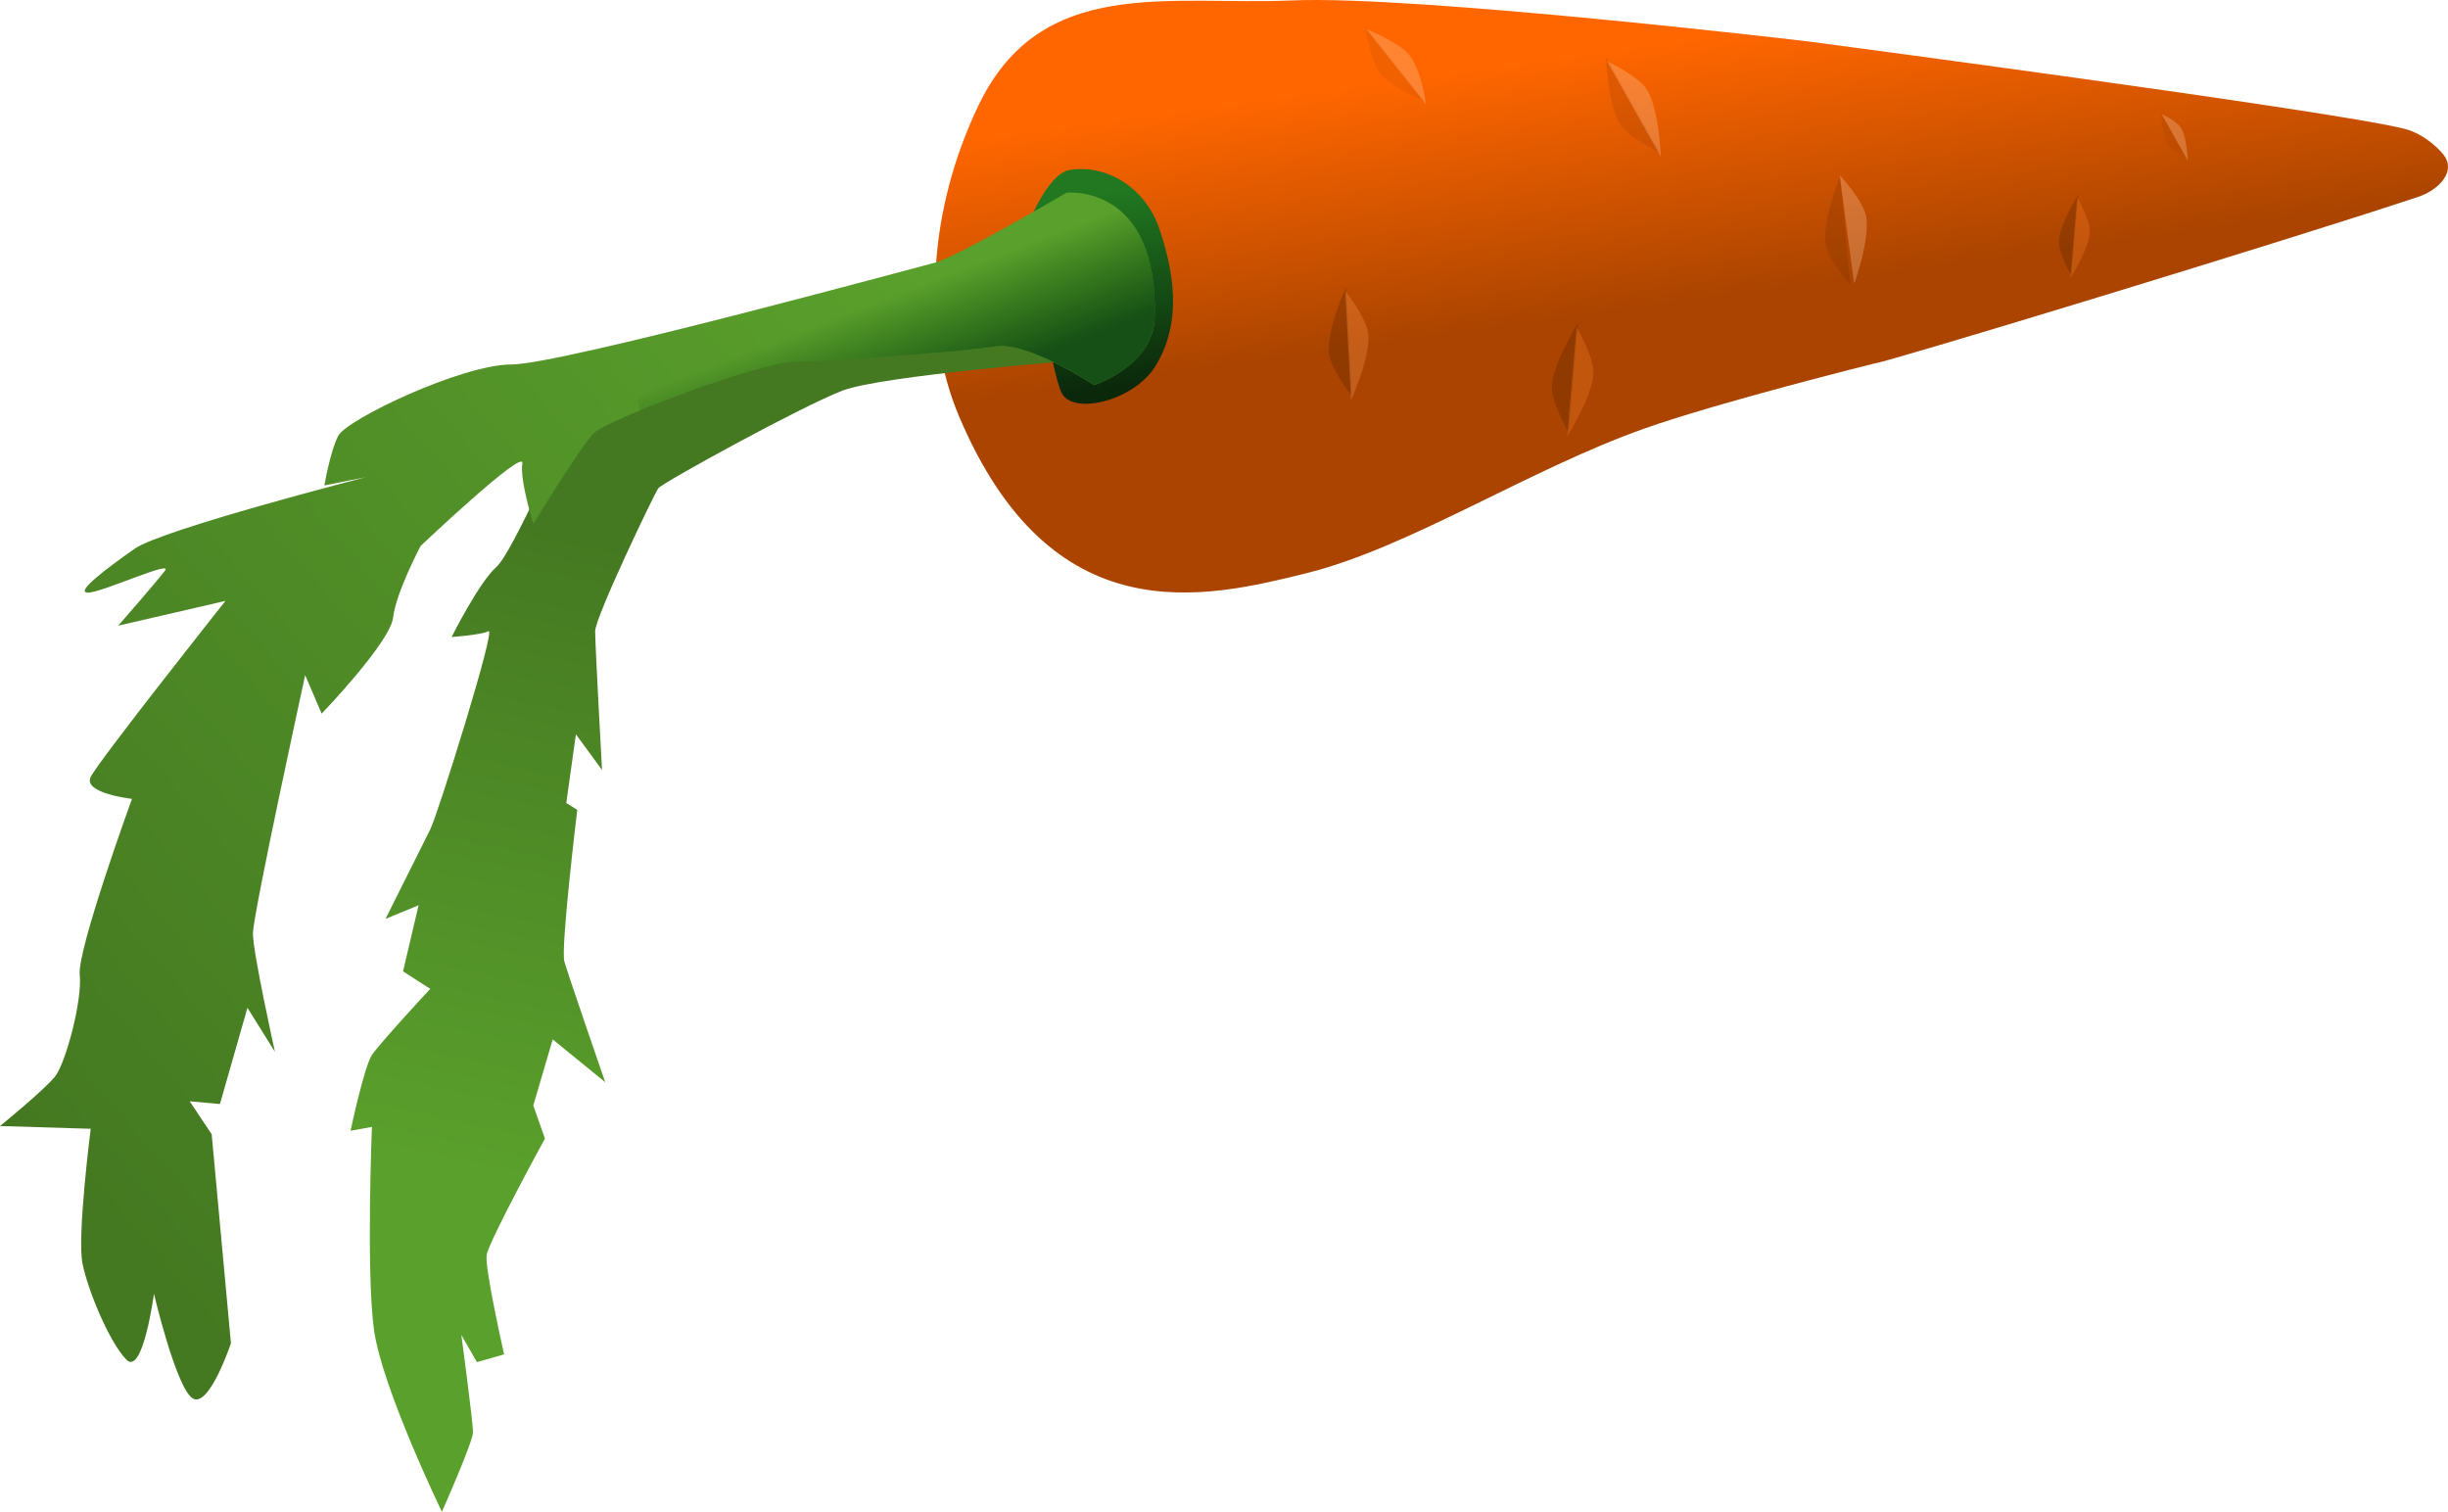
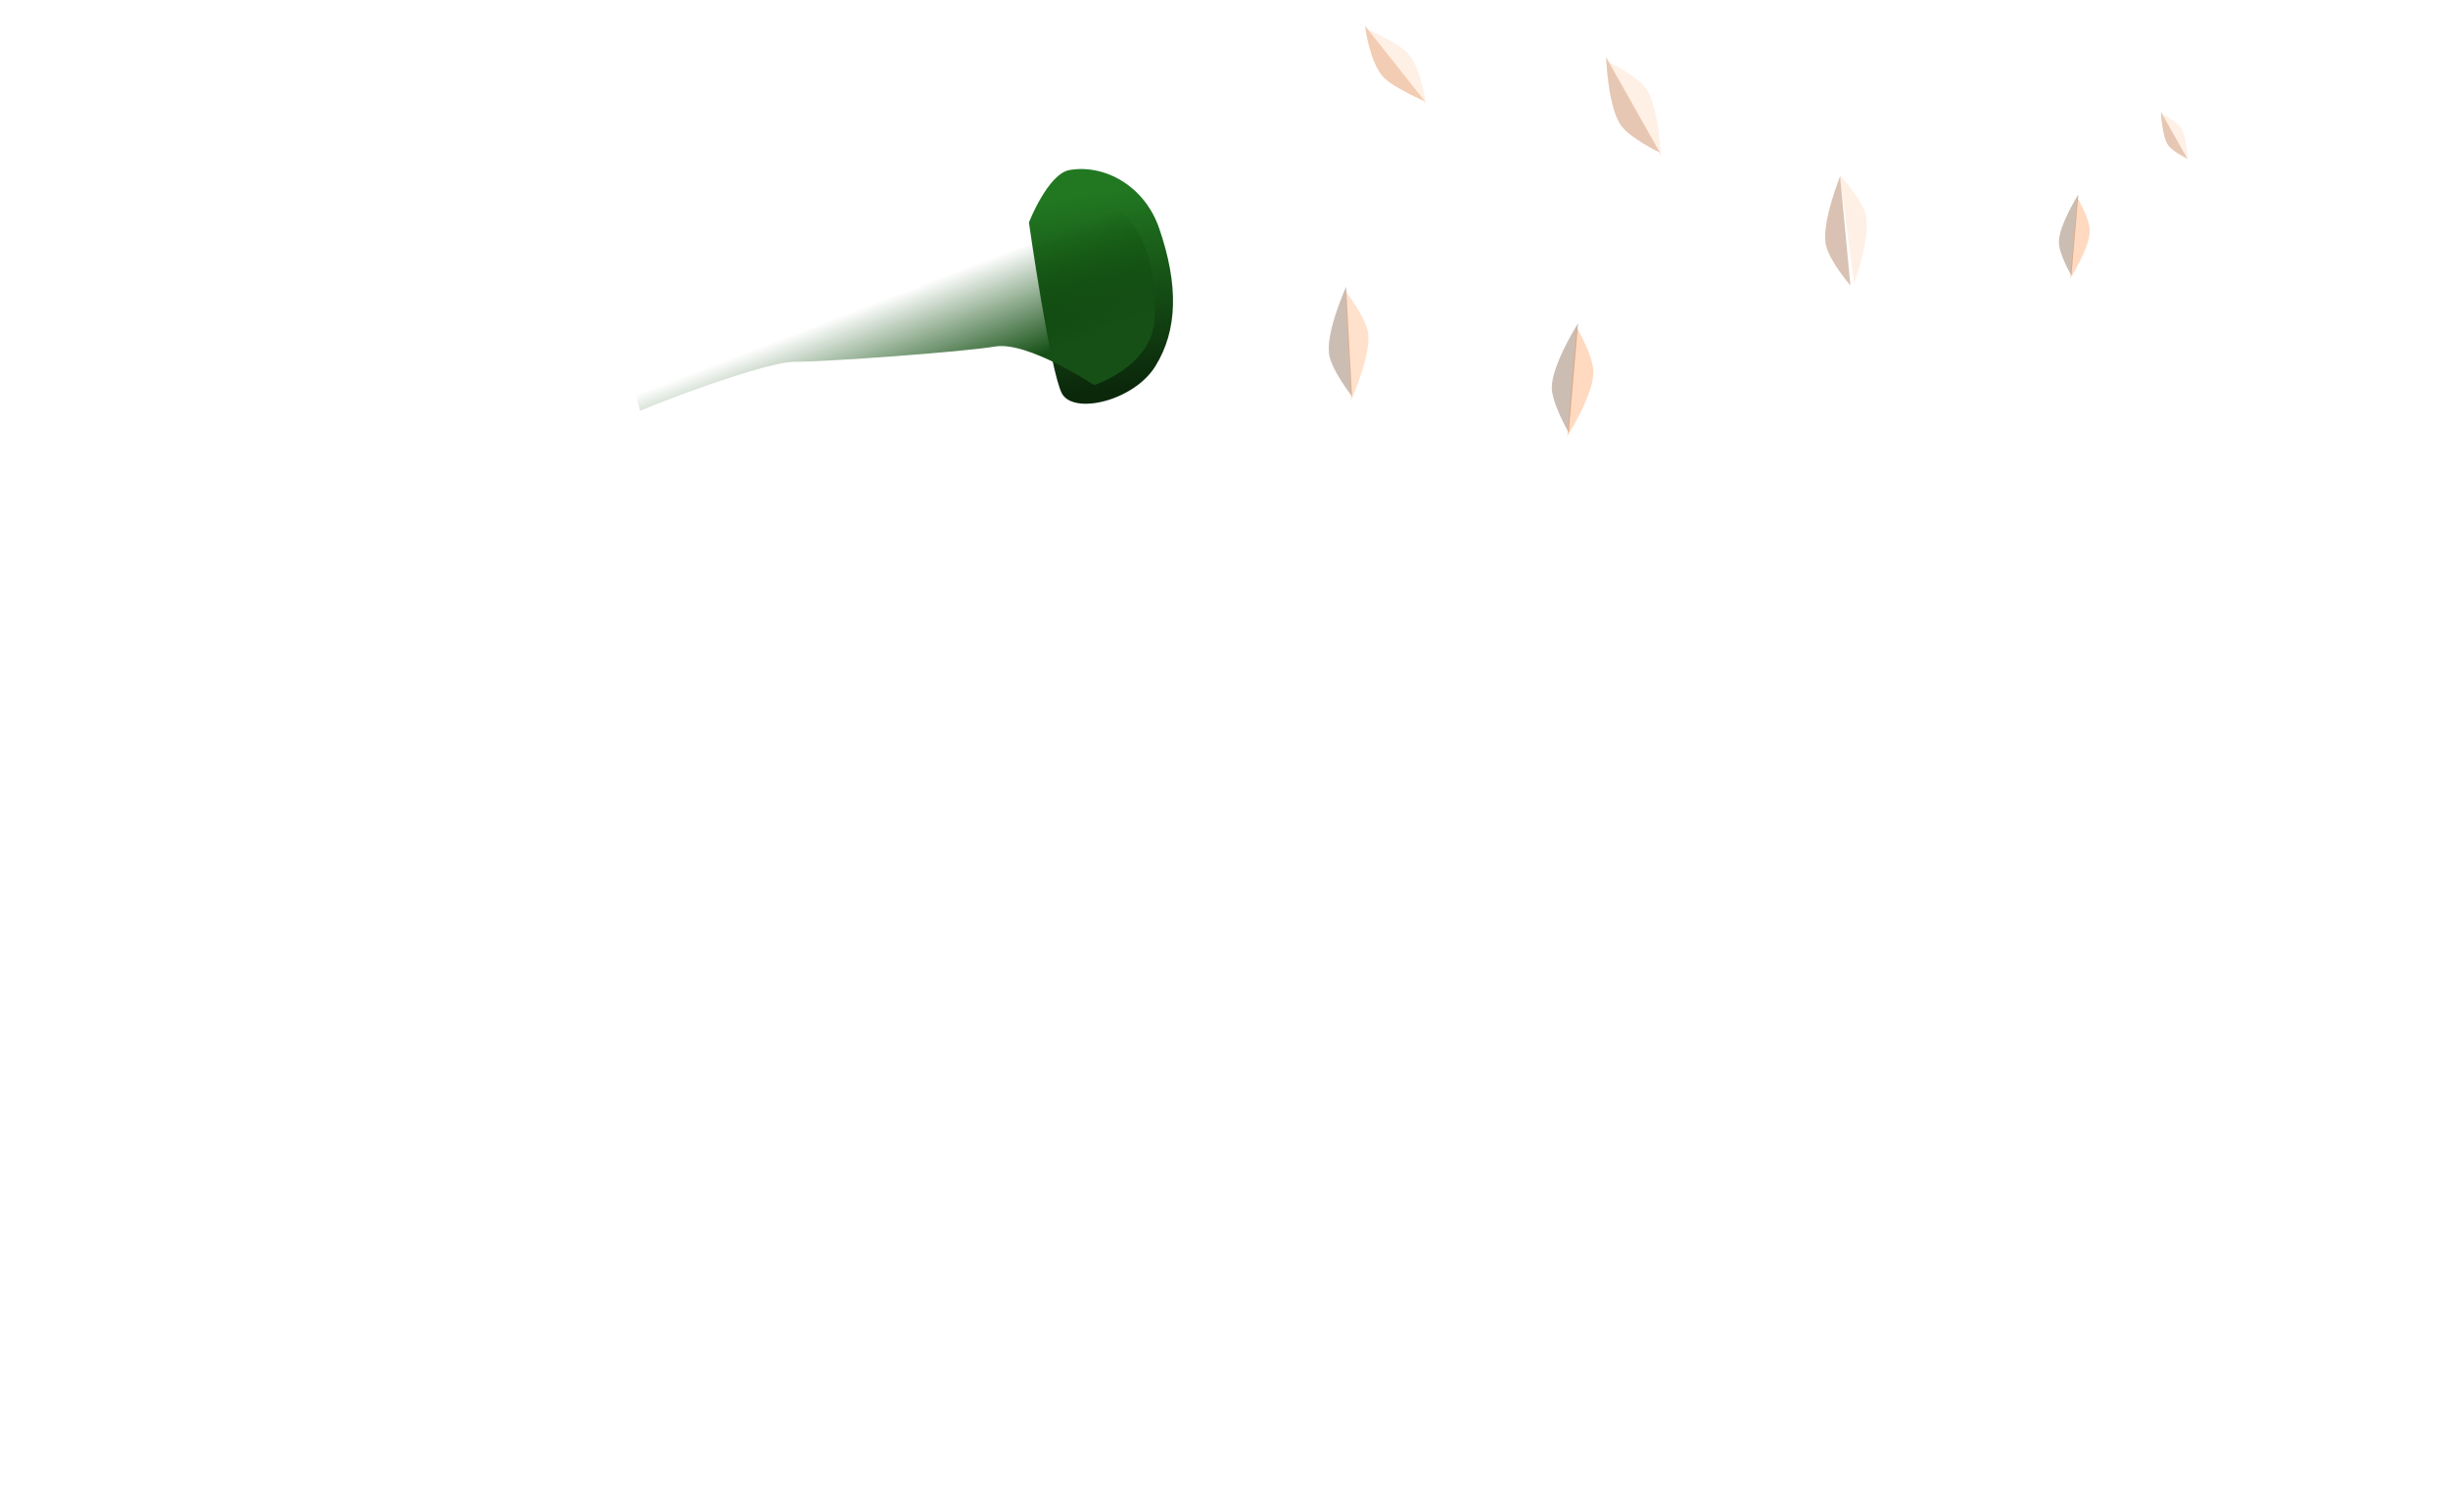
- <svg xmlns="http://www.w3.org/2000/svg" xmlns:xlink="http://www.w3.org/1999/xlink" width="92.53mm" height="57.139mm" viewBox="0 0 327.862 202.462" id="svg8379" version="1.1">
+ <svg xmlns="http://www.w3.org/2000/svg" xmlnsdc="http://purl.org/dc/elements/1.1/" xmlnscc="http://creativecommons.org/ns#" xmlnsrdf="http://www.w3.org/1999/02/22-rdf-syntax-ns#" xmlnssvg="http://www.w3.org/2000/svg" xmlnsxlink="http://www.w3.org/1999/xlink" xmlnssodipodi="http://sodipodi.sourceforge.net/DTD/sodipodi-0.dtd" xmlnsinkscape="http://www.inkscape.org/namespaces/inkscape" width="92.53mm" height="57.139mm" viewBox="0 0 327.862 202.462" id="svg8379" version="1.1" inkscapeversion="0.91 r13725" sodipodidocname="cyberscooty-carrot.svg">
  <defs id="defs8381">
-     <linearGradient x1="344.93" y1="355.11" x2="341.03" gradientUnits="userSpaceOnUse" y2="344.97" id="linearGradient4961" gradientTransform="matrix(1.335979,0,0,1.335979,-300.4614,-388.8551)">
+     <linearGradient inkscapecollect="always" x1="344.93" y1="355.11" x2="341.03" gradientUnits="userSpaceOnUse" y2="344.97" id="linearGradient4961" gradientTransform="matrix(1.335979,0,0,1.335979,-300.4614,-388.8551)">
      <stop offset="0" style="stop-color:#165016" id="stop4965" />
      <stop offset="1" style="stop-color:#0a4b0a;stop-opacity:0" id="stop4967" />
    </linearGradient>
-     <linearGradient x1="250.37" y1="434.65" x2="346.84" gradientUnits="userSpaceOnUse" xlink:href="#linearGradient3391" y2="351.42" id="linearGradient3399" gradientTransform="matrix(1.335979,0,0,1.335979,-300.4614,-388.8551)" />
-     <linearGradient id="linearGradient3391">
+     <linearGradient inkscapecollect="always" x1="250.37" y1="434.65" x2="346.84" gradientUnits="userSpaceOnUse" xlinkhref="#linearGradient3391" y2="351.42" id="linearGradient3399" gradientTransform="matrix(1.335979,0,0,1.335979,-300.4614,-388.8551)" />
+     <linearGradient inkscapecollect="always" id="linearGradient3391">
      <stop offset="0" style="stop-color:#447821" id="stop3393" />
      <stop offset="1" style="stop-color:#5aa02c" id="stop3395" />
    </linearGradient>
-     <linearGradient x1="310.32" y1="370" x2="296.54" gradientUnits="userSpaceOnUse" xlink:href="#linearGradient3391" y2="434.48" id="linearGradient3397" gradientTransform="matrix(1.335979,0,0,1.335979,-300.4614,-388.8551)" />
-     <linearGradient x1="360.52" y1="355.5" x2="357.79" gradientUnits="userSpaceOnUse" y2="336.2" id="linearGradient4971" gradientTransform="matrix(1.335979,0,0,1.335979,-300.4614,-388.8551)">
+     <linearGradient inkscapecollect="always" x1="310.32" y1="370" x2="296.54" gradientUnits="userSpaceOnUse" xlinkhref="#linearGradient3391" y2="434.48" id="linearGradient3397" gradientTransform="matrix(1.335979,0,0,1.335979,-300.4614,-388.8551)" />
+     <linearGradient inkscapecollect="always" x1="360.52" y1="355.5" x2="357.79" gradientUnits="userSpaceOnUse" y2="336.2" id="linearGradient4971" gradientTransform="matrix(1.335979,0,0,1.335979,-300.4614,-388.8551)">
      <stop offset="0" style="stop-color:#0b280b" id="stop4975" />
      <stop offset="1" style="stop-color:#217821" id="stop4977" />
    </linearGradient>
-     <linearGradient xlink:href="#linearGradient5172" id="linearGradient8280" gradientUnits="userSpaceOnUse" gradientTransform="matrix(1.335979,0,0,1.335979,-300.4614,-388.8551)" x1="385.55" y1="325.07" x2="389.14" y2="350.98" />
-     <linearGradient x1="385.55" y1="325.07" x2="389.14" gradientUnits="userSpaceOnUse" y2="350.98" id="linearGradient5172">
+     <linearGradient inkscapecollect="always" xlinkhref="#linearGradient5172" id="linearGradient8280" gradientUnits="userSpaceOnUse" gradientTransform="matrix(1.335979,0,0,1.335979,-300.4614,-388.8551)" x1="385.55" y1="325.07" x2="389.14" y2="350.98" />
+     <linearGradient inkscapecollect="always" x1="385.55" y1="325.07" x2="389.14" gradientUnits="userSpaceOnUse" y2="350.98" id="linearGradient5172">
      <stop offset="0" style="stop-color:#ff6600" id="stop4604" />
      <stop offset="1" style="stop-color:#aa4400" id="stop4606" />
    </linearGradient>
  </defs>
-   <g id="layer1" transform="translate(-30.35479,-34.4219)">
-     <path id="path3338" d="m 272.3,39.941 c 0,0 -52.278,-6.166 -68.847,-5.463 -16.57,0.703 -33.648,-3.387 -42.022,14.006 -6.789,14.103 -7.625,29.864 -2.659,41.624 12.392,29.345 32.808,24.492 46.554,21.078 13.747,-3.414 29.811,-13.908 45.294,-19.384 10.058,-3.557 30.798,-8.709 30.798,-8.709 1.169,0 55.67,-16.588 72.905,-22.34 2.102,-0.702 4.857,-2.864 3.56,-5.224 -0.473,-0.861 -2.766,-3.146 -5.413,-3.836 -9.083,-2.368 -80.17,-11.754 -80.17,-11.754 z" style="color:#000000;fill:url(#linearGradient8280)" />
-     <path id="path4969" style="color:#000000;fill:url(#linearGradient4971)" d="m 168.16,64.215 c 0,0 2.54,-6.539 5.467,-7.029 4.701,-0.787 10.017,2.128 11.976,7.81 2.603,7.55 2.502,13.634 -0.521,18.485 -2.905,4.663 -10.935,6.509 -12.497,3.645 -1.562,-2.864 -4.426,-22.911 -4.426,-22.911 z" />
-     <path id="path3342" d="m 174.68,82.679 c 0,0 -26.141,2.025 -31.48,4.05 -5.339,2.025 -24.116,12.334 -24.669,13.071 -0.552,0.736 -8.468,17.305 -8.468,19.146 0,1.841 0.92,18.593 0.92,18.593 l -3.498,-4.786 -1.289,9.205 1.473,0.92 c 0,0 -2.248,18.507 -1.727,20.33 0.521,1.822 5.467,16.141 5.467,16.141 l -7.029,-5.728 -2.603,8.852 1.562,4.426 c 0,0 -7.55,13.798 -7.81,15.62 -0.26,1.822 2.343,13.278 2.343,13.278 l -3.645,1.041 -2.083,-3.645 c 0,0 1.562,11.716 1.562,13.017 0,1.302 -4.166,10.674 -4.166,10.674 0,0 -8.071,-16.662 -9.112,-24.472 -1.041,-7.81 -0.26,-27.076 -0.26,-27.076 l -2.864,0.521 c 0,0 1.822,-8.591 2.864,-10.154 1.041,-1.562 7.81,-8.852 7.81,-8.852 l -3.645,-2.343 2.083,-8.852 -4.426,1.822 5.988,-11.976 c 1.041,-2.083 8.852,-27.076 7.81,-26.555 -1.041,0.521 -4.947,0.781 -4.947,0.781 0,0 3.645,-7.29 5.988,-9.372 2.343,-2.083 8.852,-18.224 10.674,-18.745 1.822,-0.521 13.017,-9.112 17.444,-9.893 4.426,-0.781 44.258,-5.728 44.258,-5.728 z" style="color:#000000;fill:url(#linearGradient3397)" />
-     <path id="path3344" d="m 173.21,60.221 c 0,0 -14.728,8.652 -17.672,9.389 -2.945,0.736 -50.074,13.623 -56.7,13.623 -6.627,0 -22.092,7.364 -23.195,9.573 -1.105,2.209 -1.841,6.627 -1.841,6.627 l 5.523,-1.105 c 0,0 -27.246,6.996 -30.928,9.573 -3.682,2.577 -8.1,5.891 -6.259,5.891 1.841,0 11.414,-4.418 10.309,-2.945 -1.105,1.473 -6.259,7.364 -6.259,7.364 l 14.359,-3.314 c 0,0 -16.936,21.354 -18.041,23.564 -1.105,2.209 5.523,2.945 5.523,2.945 0,0 -7.364,20.251 -6.996,23.564 0.368,3.314 -1.841,11.782 -3.314,13.623 -1.473,1.841 -7.364,6.627 -7.364,6.627 l 12.15,0.368 c 0,0 -1.841,14.359 -1.105,18.041 0.736,3.682 3.682,10.677 5.891,12.886 2.209,2.209 3.682,-8.836 3.682,-8.836 0,0 2.945,12.518 5.155,13.992 2.209,1.473 5.155,-7.364 5.155,-7.364 l -2.577,-27.982 -2.945,-4.418 4.05,0.368 3.682,-12.886 3.682,5.891 c 0,0 -2.945,-13.255 -2.945,-15.831 0,-2.577 6.995,-34.61 6.995,-34.61 l 2.209,5.155 c 0,0 9.205,-9.573 9.573,-12.886 0.368,-3.314 3.682,-9.573 3.682,-9.573 0,0 13.992,-13.255 13.623,-11.046 -0.368,2.209 1.473,8.1 1.473,8.1 0,0 6.259,-10.309 8.1,-12.15 1.841,-1.841 22.459,-9.573 26.877,-9.573 4.418,0 22.459,-1.289 26.877,-2.025 4.418,-0.736 13.255,5.155 13.255,5.155 0,0 7.903,-2.593 8.1,-9.021 0.552,-18.041 -11.782,-16.752 -11.782,-16.752 z" style="color:#000000;fill:url(#linearGradient3399)" />
-     <path id="use4931" style="color:#000000;fill:url(#linearGradient4961)" d="m 173.731,60.194 c -0.336,0 -0.543,0.042 -0.543,0.042 0,0 -14.714,8.615 -17.66,9.352 -2.058,0.514 -25.523,6.883 -41.832,10.73 l 2.378,9.111 c 6.974,-2.883 17.619,-6.555 20.666,-6.555 4.418,0 22.468,-1.309 26.887,-2.046 4.418,-0.736 13.276,5.177 13.276,5.177 0,0 7.903,-2.591 8.099,-9.018 0.483,-15.786 -8.919,-16.783 -11.272,-16.783 z" />
-     <path id="path5073" style="color:#000000;opacity:0.3;fill:#d45500" d="m 213.169,37.87 c 0,0 0.572,4.781 2.427,6.838 1.308,1.451 5.598,3.282 5.598,3.282 z" />
-     <path id="path5075" d="m 221.332,48.398 c 0,0 -0.572,-4.781 -2.427,-6.838 -1.308,-1.451 -5.598,-3.282 -5.598,-3.282 z" style="color:#000000;opacity:0.3;fill:#ffccaa" />
-     <path id="path5077" d="m 245.46,42.065 c 0,0 0.22,6.462 1.909,9.035 1.192,1.815 5.313,3.769 5.313,3.769 z" style="color:#000000;opacity:0.3;fill:#aa4400" />
-     <path id="path5079" style="color:#000000;opacity:0.3;fill:#ffccaa" d="m 252.794,55.411 c 0,0 -0.22,-6.462 -1.909,-9.035 -1.192,-1.815 -5.313,-3.769 -5.313,-3.769 z" />
-     <path id="path5081" style="color:#000000;opacity:0.3;fill:#552200" d="m 241.706,77.709 c 0,0 -3.461,5.461 -3.515,8.539 -0.039,2.171 2.264,6.108 2.264,6.108 z" />
-     <path id="path5083" d="m 240.249,92.872 c 0,0 3.461,-5.461 3.515,-8.539 0.039,-2.171 -2.264,-6.108 -2.264,-6.108 z" style="color:#000000;opacity:0.3;fill:#ff7f2a" />
-     <path id="path5089" style="color:#000000;opacity:0.3;fill:#803300" d="m 276.802,58.03 c 0,0 -2.432,5.991 -1.937,9.029 0.349,2.143 3.316,5.606 3.316,5.606 z" />
-     <path id="path5091" d="m 278.686,72.432 c 0,0 2.2,-6.08 1.589,-9.096 -0.431,-2.128 -3.529,-5.475 -3.529,-5.475 z" style="color:#000000;opacity:0.3;fill:#ffccaa" />
-     <path id="path5093" d="m 210.644,72.819 c 0,0 -2.671,5.888 -2.299,8.943 0.262,2.155 3.088,5.735 3.088,5.735 z" style="color:#000000;opacity:0.3;fill:#552200" />
-     <path id="path5095" style="color:#000000;opacity:0.3;fill:#ff9955" d="m 211.299,88.036 c 0,0 2.671,-5.888 2.299,-8.943 -0.262,-2.155 -3.088,-5.735 -3.088,-5.735 z" />
-     <path d="m 308.71,60.464 c 0,0 -2.568,4.053 -2.609,6.336 -0.029,1.611 1.68,4.532 1.68,4.532 z" style="color:#000000;opacity:0.3;fill:#552200" id="path8323" />
-     <path style="color:#000000;opacity:0.3;fill:#ff7f2a" d="m 307.63,71.717 c 0,0 2.568,-4.053 2.609,-6.336 0.029,-1.611 -1.68,-4.532 -1.68,-4.532 z" id="path8325" />
-     <path style="color:#000000;opacity:0.3;fill:#aa4400" d="m 319.771,49.392 c 0,0 0.108,3.173 0.937,4.436 0.585,0.891 2.609,1.85 2.609,1.85 z" id="path8327" />
-     <path d="m 323.373,55.945 c 0,0 -0.108,-3.173 -0.937,-4.436 -0.585,-0.891 -2.609,-1.85 -2.609,-1.85 z" style="color:#000000;opacity:0.3;fill:#ffccaa" id="path8329" />
+   <sodipodinamedview id="base" pagecolor="#ffffff" bordercolor="#666666" borderopacity="1.0" inkscapepageopacity="0.0" inkscapepageshadow="2" inkscapezoom="0.35" inkscapecx="-98.212" inkscapecy="-295.479" inkscapedocument-units="px" inkscapecurrent-layer="layer1" showgrid="false" fit-margin-top="0" fit-margin-left="0" fit-margin-right="0" fit-margin-bottom="0" inkscapewindow-width="1600" inkscapewindow-height="837" inkscapewindow-x="-8" inkscapewindow-y="-8" inkscapewindow-maximized="1" />
+   <g inkscapelabel="Calque 1" inkscapegroupmode="layer" id="layer1" transform="translate(-30.35479,-34.4219)">
+     <path id="path3338" d="m 272.3,39.941 c 0,0 -52.278,-6.166 -68.847,-5.463 -16.57,0.703 -33.648,-3.387 -42.022,14.006 -6.789,14.103 -7.625,29.864 -2.659,41.624 12.392,29.345 32.808,24.492 46.554,21.078 13.747,-3.414 29.811,-13.908 45.294,-19.384 10.058,-3.557 30.798,-8.709 30.798,-8.709 1.169,0 55.67,-16.588 72.905,-22.34 2.102,-0.702 4.857,-2.864 3.56,-5.224 -0.473,-0.861 -2.766,-3.146 -5.413,-3.836 -9.083,-2.368 -80.17,-11.754 -80.17,-11.754 z" sodipodinodetypes="cssssacssscc" style="color:#000000;fill:url(#linearGradient8280)" inkscapeconnector-curvature="0" />
+     <path id="path4969" sodipodinodetypes="casssc" style="color:#000000;fill:url(#linearGradient4971)" inkscapeconnector-curvature="0" d="m 168.16,64.215 c 0,0 2.54,-6.539 5.467,-7.029 4.701,-0.787 10.017,2.128 11.976,7.81 2.603,7.55 2.502,13.634 -0.521,18.485 -2.905,4.663 -10.935,6.509 -12.497,3.645 -1.562,-2.864 -4.426,-22.911 -4.426,-22.911 z" />
+     <path id="path3342" d="m 174.68,82.679 c 0,0 -26.141,2.025 -31.48,4.05 -5.339,2.025 -24.116,12.334 -24.669,13.071 -0.552,0.736 -8.468,17.305 -8.468,19.146 0,1.841 0.92,18.593 0.92,18.593 l -3.498,-4.786 -1.289,9.205 1.473,0.92 c 0,0 -2.248,18.507 -1.727,20.33 0.521,1.822 5.467,16.141 5.467,16.141 l -7.029,-5.728 -2.603,8.852 1.562,4.426 c 0,0 -7.55,13.798 -7.81,15.62 -0.26,1.822 2.343,13.278 2.343,13.278 l -3.645,1.041 -2.083,-3.645 c 0,0 1.562,11.716 1.562,13.017 0,1.302 -4.166,10.674 -4.166,10.674 0,0 -8.071,-16.662 -9.112,-24.472 -1.041,-7.81 -0.26,-27.076 -0.26,-27.076 l -2.864,0.521 c 0,0 1.822,-8.591 2.864,-10.154 1.041,-1.562 7.81,-8.852 7.81,-8.852 l -3.645,-2.343 2.083,-8.852 -4.426,1.822 5.988,-11.976 c 1.041,-2.083 8.852,-27.076 7.81,-26.555 -1.041,0.521 -4.947,0.781 -4.947,0.781 0,0 3.645,-7.29 5.988,-9.372 2.343,-2.083 8.852,-18.224 10.674,-18.745 1.822,-0.521 13.017,-9.112 17.444,-9.893 4.426,-0.781 44.258,-5.728 44.258,-5.728 z" style="color:#000000;fill:url(#linearGradient3397)" inkscapeconnector-curvature="0" />
+     <path id="path3344" d="m 173.21,60.221 c 0,0 -14.728,8.652 -17.672,9.389 -2.945,0.736 -50.074,13.623 -56.7,13.623 -6.627,0 -22.092,7.364 -23.195,9.573 -1.105,2.209 -1.841,6.627 -1.841,6.627 l 5.523,-1.105 c 0,0 -27.246,6.996 -30.928,9.573 -3.682,2.577 -8.1,5.891 -6.259,5.891 1.841,0 11.414,-4.418 10.309,-2.945 -1.105,1.473 -6.259,7.364 -6.259,7.364 l 14.359,-3.314 c 0,0 -16.936,21.354 -18.041,23.564 -1.105,2.209 5.523,2.945 5.523,2.945 0,0 -7.364,20.251 -6.996,23.564 0.368,3.314 -1.841,11.782 -3.314,13.623 -1.473,1.841 -7.364,6.627 -7.364,6.627 l 12.15,0.368 c 0,0 -1.841,14.359 -1.105,18.041 0.736,3.682 3.682,10.677 5.891,12.886 2.209,2.209 3.682,-8.836 3.682,-8.836 0,0 2.945,12.518 5.155,13.992 2.209,1.473 5.155,-7.364 5.155,-7.364 l -2.577,-27.982 -2.945,-4.418 4.05,0.368 3.682,-12.886 3.682,5.891 c 0,0 -2.945,-13.255 -2.945,-15.831 0,-2.577 6.995,-34.61 6.995,-34.61 l 2.209,5.155 c 0,0 9.205,-9.573 9.573,-12.886 0.368,-3.314 3.682,-9.573 3.682,-9.573 0,0 13.992,-13.255 13.623,-11.046 -0.368,2.209 1.473,8.1 1.473,8.1 0,0 6.259,-10.309 8.1,-12.15 1.841,-1.841 22.459,-9.573 26.877,-9.573 4.418,0 22.459,-1.289 26.877,-2.025 4.418,-0.736 13.255,5.155 13.255,5.155 0,0 7.903,-2.593 8.1,-9.021 0.552,-18.041 -11.782,-16.752 -11.782,-16.752 z" sodipodinodetypes="csssccsssccscssccsscsccccccsccscscssscsc" style="color:#000000;fill:url(#linearGradient3399)" inkscapeconnector-curvature="0" />
+     <path id="use4931" style="color:#000000;fill:url(#linearGradient4961)" inkscapeconnector-curvature="0" d="m 173.731,60.194 c -0.336,0 -0.543,0.042 -0.543,0.042 0,0 -14.714,8.615 -17.66,9.352 -2.058,0.514 -25.523,6.883 -41.832,10.73 l 2.378,9.111 c 6.974,-2.883 17.619,-6.555 20.666,-6.555 4.418,0 22.468,-1.309 26.887,-2.046 4.418,-0.736 13.276,5.177 13.276,5.177 0,0 7.903,-2.591 8.099,-9.018 0.483,-15.786 -8.919,-16.783 -11.272,-16.783 z" />
+     <path id="path5073" sodipodinodetypes="cscc" style="color:#000000;opacity:0.3;fill:#d45500" inkscapeconnector-curvature="0" d="m 213.169,37.87 c 0,0 0.572,4.781 2.427,6.838 1.308,1.451 5.598,3.282 5.598,3.282 z" />
+     <path id="path5075" d="m 221.332,48.398 c 0,0 -0.572,-4.781 -2.427,-6.838 -1.308,-1.451 -5.598,-3.282 -5.598,-3.282 z" sodipodinodetypes="cscc" style="color:#000000;opacity:0.3;fill:#ffccaa" inkscapeconnector-curvature="0" />
+     <path id="path5077" d="m 245.46,42.065 c 0,0 0.22,6.462 1.909,9.035 1.192,1.815 5.313,3.769 5.313,3.769 z" sodipodinodetypes="cscc" style="color:#000000;opacity:0.3;fill:#aa4400" inkscapeconnector-curvature="0" />
+     <path id="path5079" sodipodinodetypes="cscc" style="color:#000000;opacity:0.3;fill:#ffccaa" inkscapeconnector-curvature="0" d="m 252.794,55.411 c 0,0 -0.22,-6.462 -1.909,-9.035 -1.192,-1.815 -5.313,-3.769 -5.313,-3.769 z" />
+     <path id="path5081" sodipodinodetypes="cscc" style="color:#000000;opacity:0.3;fill:#552200" inkscapeconnector-curvature="0" d="m 241.706,77.709 c 0,0 -3.461,5.461 -3.515,8.539 -0.039,2.171 2.264,6.108 2.264,6.108 z" />
+     <path id="path5083" d="m 240.249,92.872 c 0,0 3.461,-5.461 3.515,-8.539 0.039,-2.171 -2.264,-6.108 -2.264,-6.108 z" sodipodinodetypes="cscc" style="color:#000000;opacity:0.3;fill:#ff7f2a" inkscapeconnector-curvature="0" />
+     <path id="path5089" sodipodinodetypes="cscc" style="color:#000000;opacity:0.3;fill:#803300" inkscapeconnector-curvature="0" d="m 276.802,58.03 c 0,0 -2.432,5.991 -1.937,9.029 0.349,2.143 3.316,5.606 3.316,5.606 z" />
+     <path id="path5091" d="m 278.686,72.432 c 0,0 2.2,-6.08 1.589,-9.096 -0.431,-2.128 -3.529,-5.475 -3.529,-5.475 z" sodipodinodetypes="cscc" style="color:#000000;opacity:0.3;fill:#ffccaa" inkscapeconnector-curvature="0" />
+     <path id="path5093" d="m 210.644,72.819 c 0,0 -2.671,5.888 -2.299,8.943 0.262,2.155 3.088,5.735 3.088,5.735 z" sodipodinodetypes="cscc" style="color:#000000;opacity:0.3;fill:#552200" inkscapeconnector-curvature="0" />
+     <path id="path5095" sodipodinodetypes="cscc" style="color:#000000;opacity:0.3;fill:#ff9955" inkscapeconnector-curvature="0" d="m 211.299,88.036 c 0,0 2.671,-5.888 2.299,-8.943 -0.262,-2.155 -3.088,-5.735 -3.088,-5.735 z" />
+     <path d="m 308.71,60.464 c 0,0 -2.568,4.053 -2.609,6.336 -0.029,1.611 1.68,4.532 1.68,4.532 z" inkscapeconnector-curvature="0" style="color:#000000;opacity:0.3;fill:#552200" sodipodinodetypes="cscc" id="path8323" />
+     <path inkscapeconnector-curvature="0" style="color:#000000;opacity:0.3;fill:#ff7f2a" sodipodinodetypes="cscc" d="m 307.63,71.717 c 0,0 2.568,-4.053 2.609,-6.336 0.029,-1.611 -1.68,-4.532 -1.68,-4.532 z" id="path8325" />
+     <path inkscapeconnector-curvature="0" style="color:#000000;opacity:0.3;fill:#aa4400" sodipodinodetypes="cscc" d="m 319.771,49.392 c 0,0 0.108,3.173 0.937,4.436 0.585,0.891 2.609,1.85 2.609,1.85 z" id="path8327" />
+     <path d="m 323.373,55.945 c 0,0 -0.108,-3.173 -0.937,-4.436 -0.585,-0.891 -2.609,-1.85 -2.609,-1.85 z" inkscapeconnector-curvature="0" style="color:#000000;opacity:0.3;fill:#ffccaa" sodipodinodetypes="cscc" id="path8329" />
  </g>
</svg>
